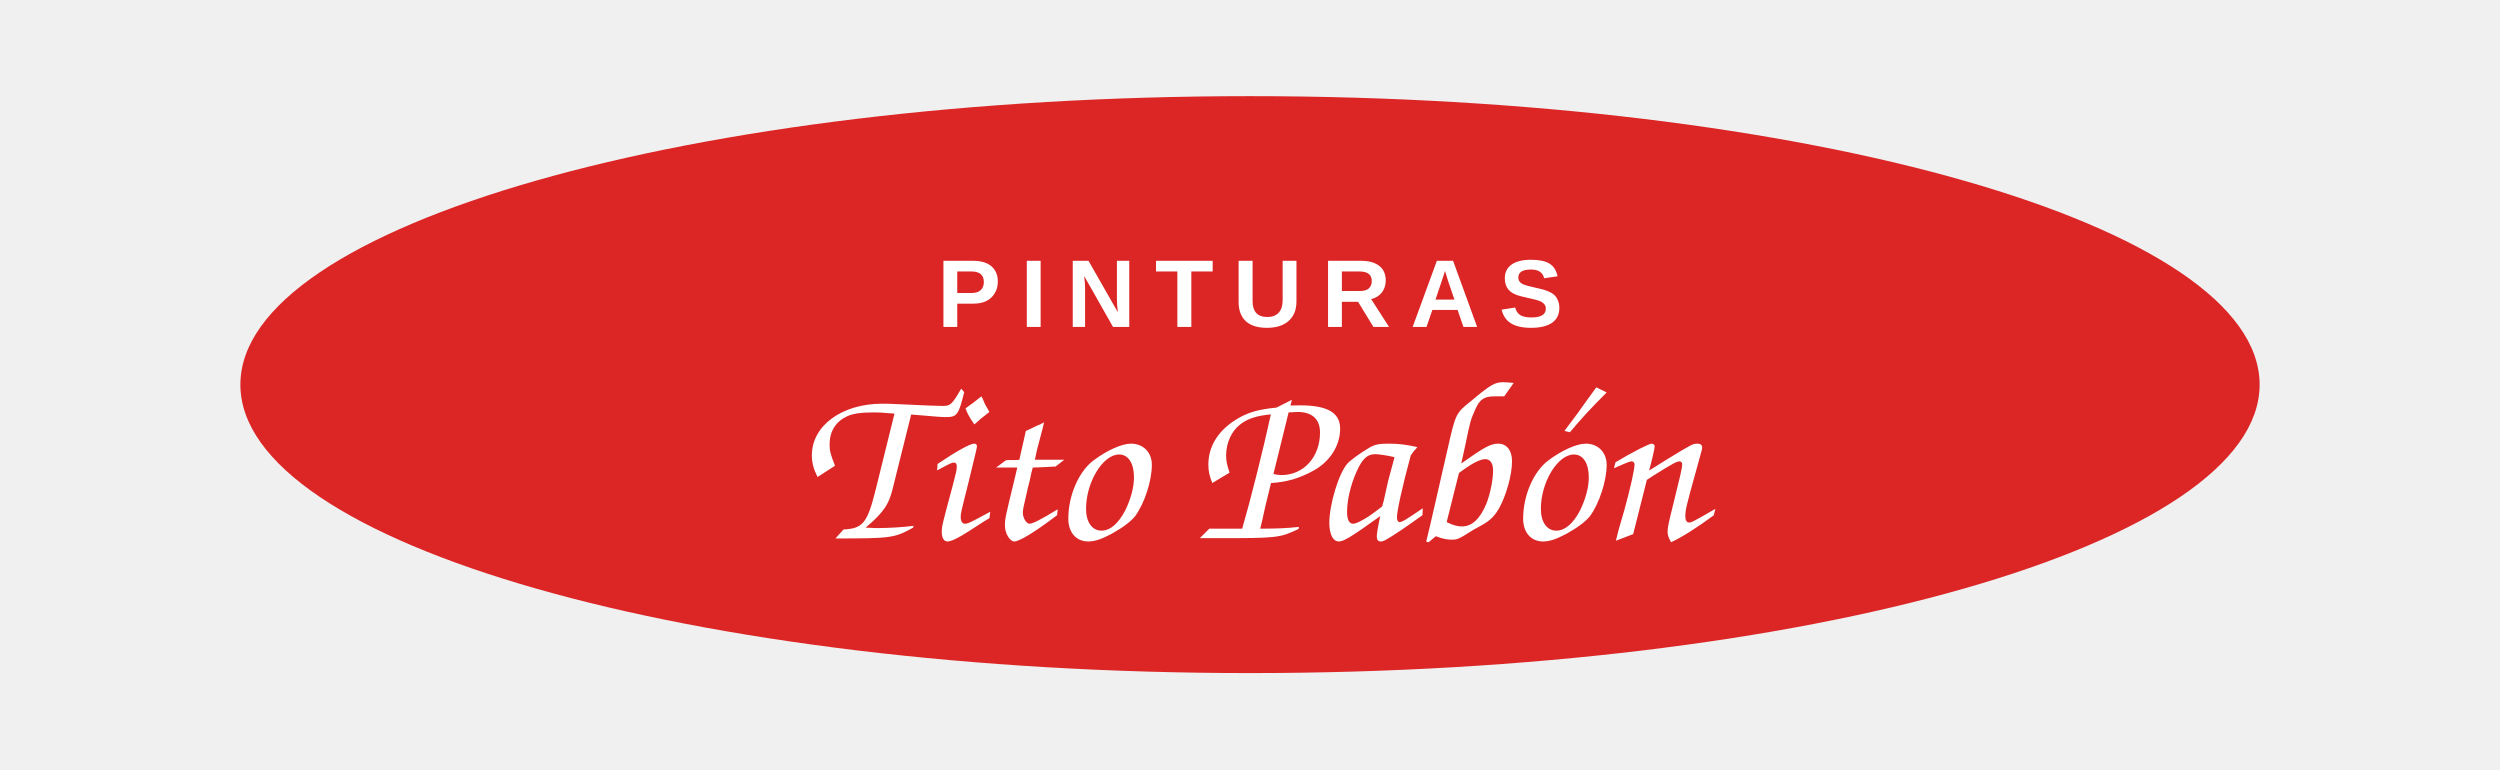
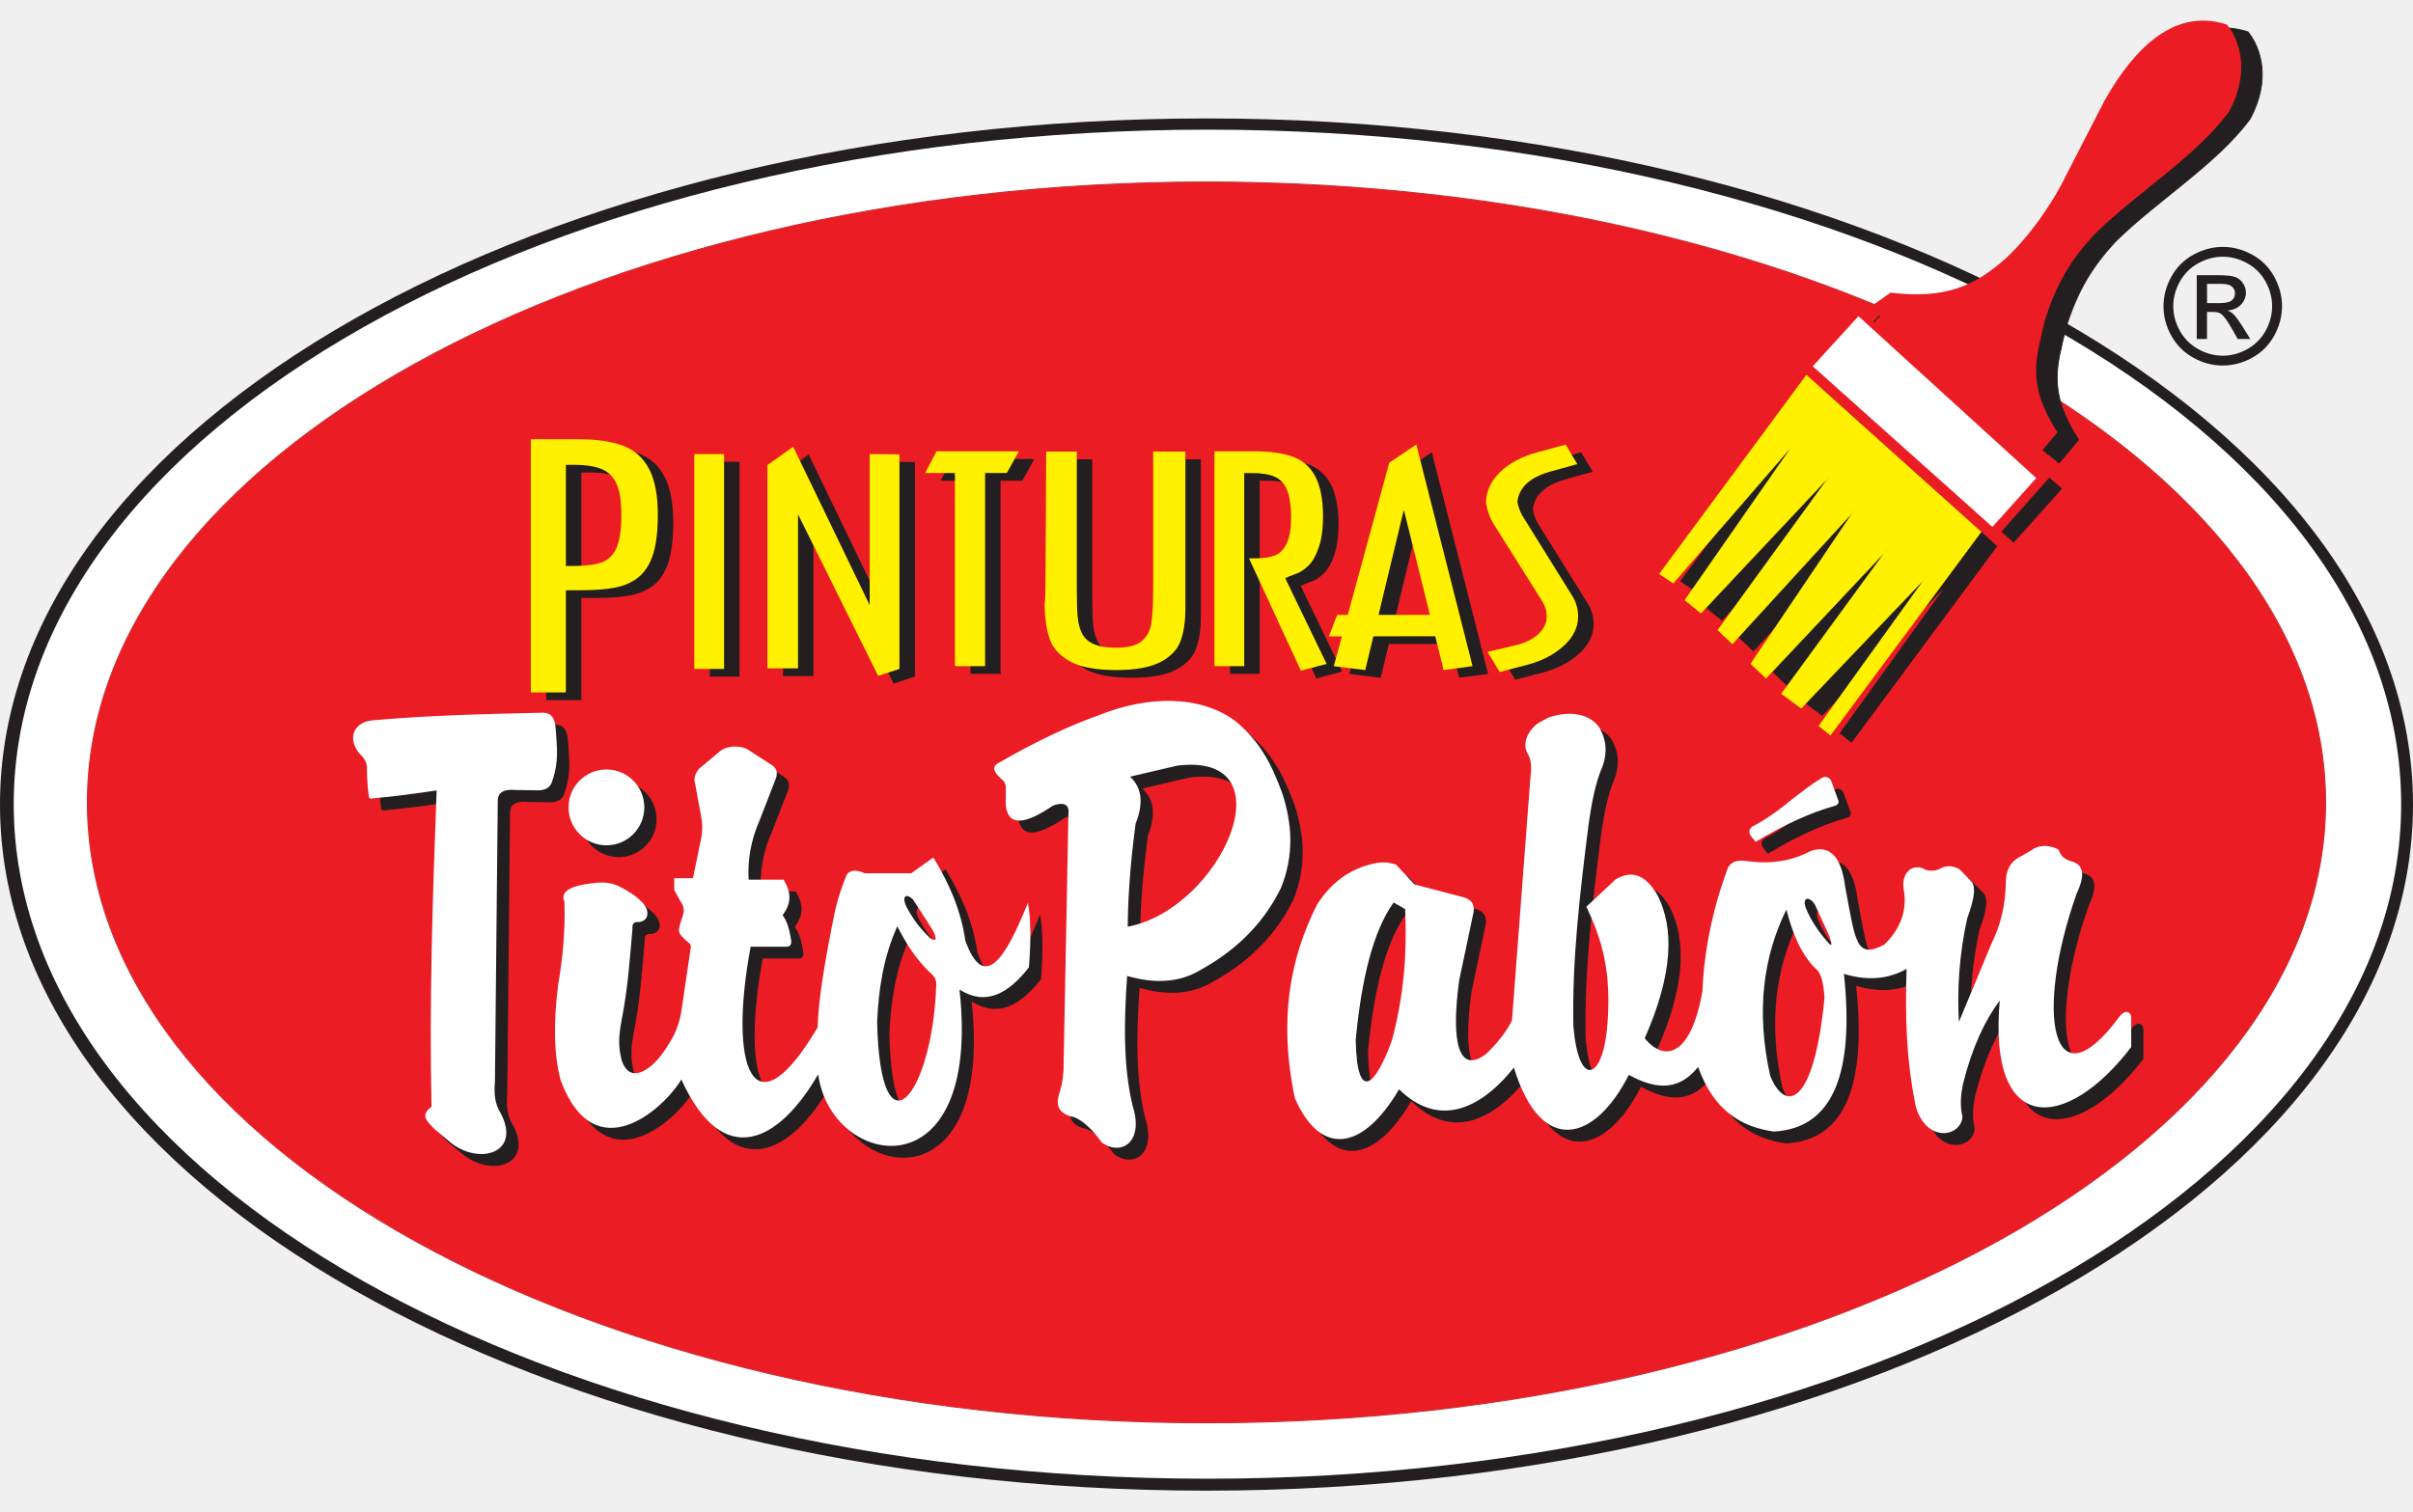
- <svg xmlns="http://www.w3.org/2000/svg" viewBox="0 0 260 80">
-   <ellipse cx="130" cy="40" rx="105" ry="30" fill="#DC2626" />
-   <text x="130" y="34" font-family="Arial, sans-serif" font-weight="800" font-size="10" fill="#FFF" letter-spacing="2" text-anchor="middle">PINTURAS</text>
-   <text x="130" y="56" font-family="'Brush Script MT', cursive, sans-serif" font-size="24" fill="#FFF" text-anchor="middle">Tito Pabón</text>
+ <svg xmlns="http://www.w3.org/2000/svg" version="1.1" id="Layer_1" x="0px" y="0px" viewBox="0 0 600 375.9" style="enable-background:new 0 0 600 375.9;" xml:space="preserve">
+   <style type="text/css"> .st0{fill-rule:evenodd;clip-rule:evenodd;fill:#FFFFFF;} .st1{fill:#231F20;} .st2{fill-rule:evenodd;clip-rule:evenodd;fill:#EC1C24;} .st3{fill:none;stroke:#CC2D31;stroke-width:0.267;stroke-miterlimit:22.926;} .st4{fill-rule:evenodd;clip-rule:evenodd;fill:#231F20;} .st5{fill:none;stroke:#231F20;stroke-width:0.216;stroke-miterlimit:22.926;} .st6{fill-rule:evenodd;clip-rule:evenodd;fill:#FFF100;} .st7{fill:none;stroke:#FFF100;stroke-width:0.216;stroke-miterlimit:22.926;} .st8{fill:none;stroke:#FFFFFF;stroke-width:0.216;stroke-miterlimit:22.926;} .st9{fill:#FFF100;} </style>
+   <g>
+     <path class="st0" d="M300.24,29.33c163.93,0,296.82,76.22,296.82,170.25c0,94.02-132.89,170.24-296.82,170.24 c-163.93,0-296.83-76.22-296.83-170.24C3.41,105.56,136.3,29.33,300.24,29.33z" />
+     <path class="st1" d="M300,29.45c-165.69,0-300,76.41-300,170.66c0,94.25,134.32,170.66,300,170.66c165.68,0,300-76.41,300-170.66 C600,105.86,465.68,29.45,300,29.45z M300.24,367.8C136.3,367.8,3.41,292.69,3.41,200.03c0-92.66,132.89-167.78,296.83-167.78 c163.93,0,296.82,75.12,296.82,167.78C597.06,292.69,464.17,367.8,300.24,367.8z" />
+     <path class="st2" d="M300,45.27c153.68,0,278.27,69.09,278.27,154.31c0,85.22-124.58,154.31-278.27,154.31 S21.73,284.8,21.73,199.58C21.73,114.36,146.32,45.27,300,45.27z" />
+     <path class="st3" d="M300,45.27c153.68,0,278.26,69.09,278.26,154.31c0,85.22-124.58,154.31-278.26,154.31 c-153.69,0-278.27-69.09-278.27-154.31C21.73,114.36,146.32,45.27,300,45.27z" />
+     <path class="st4" d="M500.7,134.83l11.89-13.29l-9.61-8.17l2.97-3.02l6.06,4.79l4.82-5.76c-7.89-12.36-5.19-18.54-3.24-27.49 c2.78-9.08,6.45-15.49,12.72-22.08c10.22-10.03,24.93-19.03,33.22-30.27c5.21-9.81,2.69-17.55-0.56-21.61 c-11.24-3.68-21.4,2.91-30.48,18.96l-9.57,18.64c-3.58,7.35-10.53,17.31-17.3,22.53c-5.66,4.43-12.37,8.24-26.27,6.54l-4.03,2.82 l2.17,2.18l-2.33,2.49l-3.85-3.51l-13.17,14.43L500.7,134.83z" />
+     <path class="st5" d="M500.7,134.83l11.89-13.29l-9.61-8.17l2.97-3.02l6.06,4.79l4.82-5.76c-7.89-12.36-5.19-18.54-3.24-27.49 c2.78-9.08,6.45-15.49,12.72-22.08c10.22-10.03,24.93-19.03,33.22-30.27c5.21-9.81,2.69-17.55-0.56-21.61 c-11.24-3.68-21.4,2.91-30.48,18.96l-9.57,18.64c-3.58,7.35-10.53,17.31-17.3,22.53c-5.66,4.43-12.37,8.24-26.27,6.54l-4.03,2.82 l2.17,2.18l-2.33,2.49l-3.85-3.51l-13.17,14.43L500.7,134.83z" />
+     <polygon class="st4" points="417.93,144.56 453.13,96.94 496.48,135.86 460.36,184.61 457.57,182.37 484.36,145.12 453.1,177.9 448.26,174.36 474.69,138.23 444.35,170.45 440.63,166.91 466.5,128.55 435.98,161.88 432.45,158.53 460.54,119.79 428.17,154.25 424.26,151.08 451.61,111.79 421.28,146.8 " />
+     <polygon class="st5" points="417.93,144.56 453.13,96.94 496.48,135.86 460.36,184.61 457.57,182.37 484.36,145.12 453.1,177.9 448.26,174.36 474.69,138.23 444.35,170.45 440.63,166.91 466.5,128.55 435.98,161.88 432.45,158.53 460.54,119.79 428.17,154.25 424.26,151.08 451.61,111.79 421.28,146.8 " />
+     <polygon class="st4" points="456.13,92.92 467.35,80.62 511.4,120.74 500.64,132.73 " />
+     <polygon class="st5" points="456.13,92.92 467.35,80.62 511.4,120.74 500.64,132.73 " />
+     <path class="st2" d="M496.44,133.6l13.2-14.88l-4.23-3.92l6.18-7.23c-7.89-12.36-5.19-18.54-3.24-27.48 c2.78-9.08,6.45-15.49,12.72-22.08C531.29,47.97,546,38.97,554.3,27.73c5.21-9.81,2.7-17.55-0.56-21.61 c-11.24-3.68-21.4,2.92-30.47,18.96l-9.58,18.64c-3.57,7.36-10.53,17.31-17.3,22.53c-5.66,4.42-12.37,8.24-26.28,6.54l-4.03,2.82 l2.17,2.18l-2.33,2.49l-3.85-3.51l-13.17,14.43L496.44,133.6z" />
+     <polygon class="st6" points="412.7,142.74 449.18,93.39 492.53,132.31 455.13,182.78 452.34,180.55 479.13,143.3 447.87,176.08 443.04,172.54 469.46,136.41 439.13,168.63 435.41,165.09 461.27,126.73 430.75,160.07 427.22,156.71 455.32,117.97 422.94,152.43 419.03,149.26 446.39,109.96 416.05,144.98 " />
+     <polygon class="st7" points="412.7,142.74 449.18,93.39 492.53,132.31 455.13,182.78 452.34,180.55 479.13,143.3 447.87,176.08 443.04,172.54 469.46,136.41 439.13,168.63 435.41,165.09 461.27,126.73 430.75,160.07 427.22,156.71 455.32,117.97 422.94,152.43 419.03,149.26 446.39,109.96 416.05,144.98 " />
+     <polygon class="st0" points="450.9,91.1 462.12,78.8 506.17,118.92 495.41,130.91 " />
+     <polygon class="st8" points="450.9,91.1 462.12,78.8 506.17,118.92 495.41,130.91 " />
+     <path class="st1" d="M144.55,142.69h1.91c3.04,0,5.4-0.31,7.07-0.94c1.65-0.63,2.87-1.84,3.65-3.66c0.77-1.81,1.16-4.53,1.16-8.14 c0-3.26-0.37-5.76-1.14-7.55c-0.75-1.78-1.97-3.05-3.64-3.77c-1.65-0.74-3.95-1.11-6.89-1.11h-2.12V142.69z M144.55,174.14h-8.72 v-62.97h11.78c4.56,0,8.25,0.53,11.1,1.59c2.85,1.06,5.01,2.97,6.48,5.7c1.47,2.74,2.22,6.56,2.22,11.48 c0,4.06-0.39,7.32-1.16,9.79c-0.79,2.46-1.95,4.34-3.52,5.65c-1.55,1.31-3.5,2.19-5.79,2.66c-2.3,0.46-5.2,0.7-8.74,0.7h-3.65 V174.14z" />
+     <rect x="176.49" y="114.86" class="st1" width="7.4" height="53.44" />
+     <polygon class="st1" points="222.19,170.02 202.28,129.83 202.28,168.16 194.68,168.16 194.68,117.56 201.08,113.04 220.1,152.43 220.1,114.86 227.5,114.93 227.5,168.3 " />
+     <polygon class="st1" points="248.8,119.56 248.8,167.6 241.3,167.6 241.3,119.56 233.9,119.56 236.71,114.17 257.2,114.17 254.2,119.56 " />
+     <path class="st1" d="M298.6,114.23V148v5.26c0,3.18-0.38,5.85-1.17,8.01c-0.77,2.17-2.42,3.93-4.95,5.28 c-2.53,1.35-6.23,2.03-11.1,2.03c-5.07,0-8.88-0.72-11.45-2.14c-2.57-1.44-4.25-3.27-5.05-5.52c-0.78-2.25-1.22-5.08-1.3-8.49 c0.15-1.14,0.22-2.72,0.22-4.71l0.2-33.48h7.6v34.02c0,3.05,0.07,5.38,0.2,6.99c0.15,1.62,0.5,3,1.08,4.18 c0.58,1.18,1.55,2.07,2.9,2.68c1.37,0.61,3.23,0.93,5.6,0.93c2.93,0,5.05-0.54,6.35-1.64c1.32-1.1,2.11-2.61,2.42-4.54 c0.28-1.94,0.43-4.89,0.43-8.86v-33.75H298.6z" />
+     <path class="st1" d="M324.42,145.29l-1,0.43l10.3,21.34l-6.4,1.68l-12.9-27.95h1.7c1.95,0,3.55-0.26,4.8-0.75 c1.23-0.5,2.21-1.53,2.92-3.07c0.72-1.55,1.07-3.84,1.07-6.85c-0.08-2.76-0.43-4.89-1.07-6.41c-0.62-1.51-1.62-2.59-2.98-3.2 c-1.37-0.62-3.25-0.93-5.63-0.93h-2v48.04h-7.4v-53.44h10.02c3.88,0,7.05,0.45,9.49,1.34c2.43,0.9,4.26,2.51,5.51,4.82 c1.27,2.3,1.92,5.57,1.98,9.78c0,3.18-0.33,5.77-1.02,7.8c-0.67,2.01-1.48,3.51-2.43,4.49c-0.97,0.99-1.93,1.69-2.93,2.08 C325.45,144.88,324.77,145.15,324.42,145.29" />
+     <path class="st1" d="M361.28,160.16l-26.99,0.04l2.04-5.35h23.68L361.28,160.16z M352.92,128.72l-9.6,39.87l-7.82-0.97L349.31,117 l6.72-4.51l13.99,55.12l-7.2,0.97L352.92,128.72z" />
+     <path class="st1" d="M393.15,112.5l2.9,4.84l-6.98,1.94c-4.87,1.44-7.52,3.91-7.92,7.42c0.2,1.15,0.6,2.29,1.2,3.41l12.28,19.74 c1.08,1.63,1.62,3.43,1.62,5.42c0,2.74-1.23,5.21-3.7,7.41c-2.47,2.19-5.53,3.74-9.22,4.67l-6.58,1.72l-3-4.99l6.72-1.59 c2.45-0.55,4.4-1.48,5.83-2.79c1.43-1.31,2.15-2.77,2.15-4.41c0-1.27-0.33-2.47-1-3.6l-12.28-19.55c-1.01-1.74-1.62-3.56-1.81-5.42 c0.1-2.73,1.28-5.2,3.55-7.4c2.28-2.21,5.38-3.84,9.35-4.93L393.15,112.5z" />
+     <path class="st9" d="M140.71,140.78h1.91c3.04,0,5.4-0.31,7.07-0.94c1.65-0.62,2.87-1.84,3.65-3.66c0.76-1.81,1.16-4.53,1.16-8.14 c0-3.26-0.37-5.76-1.14-7.55c-0.75-1.78-1.97-3.05-3.64-3.77c-1.65-0.73-3.95-1.1-6.89-1.1h-2.12V140.78z M140.71,172.22h-8.72 v-62.97h11.78c4.56,0,8.25,0.53,11.1,1.59c2.85,1.06,5.01,2.97,6.48,5.71c1.47,2.74,2.22,6.56,2.22,11.47 c0,4.06-0.39,7.32-1.16,9.79c-0.79,2.46-1.95,4.34-3.52,5.65c-1.55,1.31-3.5,2.19-5.79,2.66c-2.3,0.46-5.21,0.69-8.74,0.69h-3.65 V172.22z" />
+     <rect x="172.64" y="112.94" class="st9" width="7.4" height="53.44" />
+     <polygon class="st9" points="218.35,168.1 198.43,127.92 198.43,166.24 190.83,166.24 190.83,115.65 197.23,111.13 216.25,150.51 216.25,112.94 223.65,113.01 223.65,166.38 " />
+     <polygon class="st9" points="244.95,117.64 244.95,165.69 237.45,165.69 237.45,117.64 230.05,117.64 232.86,112.25 253.35,112.25 250.35,117.64 " />
+     <path class="st9" d="M294.75,112.32v33.77v5.26c0,3.18-0.38,5.85-1.17,8c-0.76,2.17-2.42,3.93-4.95,5.28 c-2.53,1.35-6.24,2.03-11.1,2.03c-5.07,0-8.89-0.72-11.45-2.14c-2.57-1.43-4.25-3.27-5.05-5.52c-0.78-2.25-1.22-5.08-1.3-8.49 c0.15-1.14,0.22-2.71,0.22-4.71l0.2-33.48h7.6v34.02c0,3.05,0.06,5.38,0.2,6.99c0.15,1.62,0.5,3,1.08,4.18 c0.58,1.18,1.55,2.07,2.9,2.68c1.37,0.61,3.23,0.92,5.6,0.92c2.93,0,5.05-0.54,6.35-1.64c1.32-1.1,2.12-2.61,2.42-4.54 c0.29-1.94,0.44-4.89,0.44-8.86v-33.75H294.75z" />
+     <path class="st9" d="M320.57,143.37l-1,0.43l10.3,21.34l-6.4,1.68l-12.9-27.94h1.7c1.95,0,3.55-0.26,4.8-0.75 c1.23-0.5,2.22-1.53,2.92-3.07c0.72-1.55,1.07-3.84,1.07-6.85c-0.08-2.76-0.43-4.89-1.07-6.41c-0.62-1.51-1.61-2.59-2.98-3.2 c-1.37-0.62-3.25-0.94-5.63-0.94h-2v48.04h-7.4v-53.44h10.02c3.88,0,7.05,0.45,9.48,1.34c2.43,0.9,4.27,2.51,5.52,4.82 c1.27,2.3,1.92,5.57,1.98,9.79c0,3.17-0.33,5.77-1.02,7.8c-0.67,2.01-1.48,3.51-2.43,4.49c-0.97,0.99-1.93,1.69-2.93,2.08 C321.61,142.97,320.92,143.23,320.57,143.37" />
+     <path class="st9" d="M357.43,158.25l-26.99,0.04l2.04-5.35h23.68L357.43,158.25z M349.07,126.8l-9.6,39.87l-7.82-0.97l13.8-50.62 l6.72-4.51l13.99,55.12l-7.2,0.97L349.07,126.8z" />
+     <path class="st9" d="M389.3,110.59l2.9,4.84l-6.98,1.94c-4.86,1.43-7.52,3.91-7.92,7.42c0.2,1.16,0.6,2.29,1.2,3.41l12.28,19.74 c1.08,1.63,1.62,3.43,1.62,5.42c0,2.74-1.24,5.21-3.7,7.4c-2.47,2.19-5.53,3.74-9.22,4.66l-6.58,1.72l-3-4.99l6.72-1.6 c2.45-0.55,4.4-1.48,5.83-2.79c1.44-1.31,2.15-2.77,2.15-4.41c0-1.27-0.33-2.47-1-3.61l-12.28-19.54 c-1.02-1.74-1.62-3.56-1.82-5.42c0.1-2.72,1.28-5.2,3.55-7.4c2.28-2.21,5.39-3.85,9.35-4.93L389.3,110.59z" />
+     <path class="st4" d="M110.35,278.23c-0.59-25.5,0.27-52.39,1.27-78.68c-5.04,0.76-10.09,1.44-15.13,1.91 c-1.37,0.11-1.64,0.44-1.79-0.84c-0.21-1.79-0.41-4.03-0.41-6.4c0.09-1.57-0.7-2.78-1.75-3.7c-3.38-4.04-1.39-8.06,3.34-8.4 c13.11-1.18,27.48-1.57,41.62-1.86c2.15-0.2,3.55,0.75,3.73,3.98c0.31,4.7,0.82,8.05-0.78,12.75c-0.34,1.66-1.58,2.51-3.38,2.56 l-5.84-0.08c-2.77-0.26-4.41,0.49-4.4,2.73l-0.7,69.83c-0.28,2.9-0.02,5.6,1.45,7.87c5.21,10.03-5.62,13.01-12.71,7.06l-3.69-3.09 C108.92,281.59,107.59,280.27,110.35,278.23" />
+     <path class="st4" d="M153.84,194.34c5.2,0,9.42,4.22,9.42,9.43c0,5.2-4.21,9.43-9.42,9.43c-5.2,0-9.42-4.22-9.42-9.43 C144.42,198.56,148.64,194.34,153.84,194.34" />
+     <path class="st4" d="M234.25,236.21c1.3,0.93,2.07,0.77,0.82-1.74c-1.62-2.59-3.1-4.84-5.06-7.87c-1.94-1.73-2.78-0.37-1.47,2.1 C230.26,231.82,231.84,233.88,234.25,236.21 M226.18,233.33c2.28,4.59,4.88,8.36,8.05,11.47c1.35,1.1,1.74,2.13,1.63,3.16 c-0.9,27.32-13.93,43.72-14.71,9.13C221.52,249.03,222.7,241.07,226.18,233.33z M143.39,227.16c-0.71-1.28,0.07-2.4,1.16-3.02 c1.48-0.91,4.17-1.35,7.09-1.65c2.56-0.2,4.39,0.37,5.96,1.22c3.24,1.75,5.57,3.56,6.29,5.46c0.49,1.7-0.26,2.88-1.85,3.12 c-1.46-0.08-1.8,0.47-1.72,1.6c-0.66,7.42-1.11,14.67-2.73,22.92c-0.8,4.4-0.79,6.66,0.05,9.92c1.23,3.6,3.6,4,6.65,1.86 c1.89-1.36,3.76-3.73,5.29-6.39c1.9-2.96,2.63-5.85,3.05-8.85l2.11-14.37c0.06-0.38,0.13-0.92-0.16-1.26 c-3.58-3.02-3.04-2.94-1.66-7.39c0.35-1.21-0.05-2.37-0.64-3.08l-1.6-2.92v-2.94h4.65l2.03-9.83c0.41-2.1,0.33-4.08-0.07-5.98 l-1.47-7.97c-0.38-1.36,0.28-2.61,1.14-3.55l5.38-4.5c1.79-1.08,4.09-1.25,6.28-0.4l6.45,4.15c0.9,0.62,1.38,1.53,0.97,3.06 l-4.11,10.56c-2.25,5.09-3.02,10.02-2.75,14.81h7.2h1.49c0.18,0.32,0.36,0.64,0.52,0.97c1.14,2.28,1.57,4.73-0.77,7.85 c1.12,1.53,1.63,3.29,2.14,6.33c0.08,1.14-0.39,1.39-0.92,1.51h-9.18c-5.54,29.64,0.42,47.46,16.65,20.1 c0.19-7.26,2.01-17.6,4.29-28.8c0.75-3.41,1.79-6.38,2.94-9.19c0.82-1.21,2.33-1.33,4.53-0.37h11.51l5.51-3.92 c3.84,6.26,6.84,12.98,7.96,20.71c4.68,12.9,10.03,4.34,15.55-9.43c0.68,3.55,0.84,8.75,0.25,16.06 c-5.12,6.52-10.69,9.69-17.26,5.52c5.65,51.31-31.95,44.65-35.14,21.08c-9.7,16.83-23.64,24.17-34.02,1.28 c-4.18,7.11-21.48,23.02-30.02,0.19c-1.81-6.78-1.73-14.9-0.62-23.78C143.03,240.95,143.65,234.05,143.39,227.16z" />
+     <path class="st4" d="M283.47,233.47c0.06-6.05,0.44-14.16,1.96-25.64c2.02-5.08,1.57-8.97-1.37-11.69l11.76-2.75 C324.03,189.91,306.77,229,283.47,233.47 M253.16,198.69c-0.05-0.73-0.33-1.31-0.82-1.74c-2-1.66-2.86-3.12-1.19-4.12 c9.53-5.51,17.92-9.44,25.36-12.07c11.83-4.73,25.05-5.09,33.98,1.72c5.75,4.96,8.57,10.01,11.45,17.85 c2.4,7.49,2.99,15.23-0.36,23.51c-3.93,7.99-10.2,14.93-19.89,20.31c-5.42,3.3-11.61,3.49-18.33,1.55 c-0.87,11.87-0.9,23.04,1.37,32.29c2.89,9.12-2.89,12.56-7.66,9.15c-2.21-3.09-4.49-5.33-6.84-6.31c-3.96-0.79-4.64-2.92-3.83-5.67 c0.95-2.59,1.22-5.67,1.19-8.96l1.19-61.84c-0.27-1.71-2.04-1.76-3.92-1c-6.54,4.46-10.99,5.39-11.68,0V198.69z" />
+     <path class="st4" d="M457.2,236.92c1.49,1.73,1.48,1.29,0.77-1.05l-3.69-8.02c-1.62-2.32-3.28-1.49-2.09,1.21 C453.33,231.81,455.06,234.42,457.2,236.92 M447.24,229.19c1.45,5.58,3.41,10.78,7.19,14.61c1.14,0.78,2.01,2.74,2.29,7.31 c-2.65,27.31-9.82,28.55-13.51,19.41C439.62,254.27,441.54,240.78,447.24,229.19z M349.58,227.44c0.95,0.54,1.91,1.09,2.87,1.64 c0.46,10.38-0.19,21.1-3.28,32.57c-3.98,11.18-8.69,16.03-9.02,0C341.6,246.2,344.58,234.39,349.58,227.44z M325.01,276.05 c-4.1-19.51-1.15-34.91,5.55-48.13c3.98-6.23,9.11-9.27,14.93-10.36c2.31-0.3,3.58,0.11,4.67,0.43l4.63,4.94l12.34,3.24 c1.79,0.55,2.63,1.74,2.31,3.71l-3.55,16.83c-2.19,15.7-0.06,23.65,6.77,18.32c2.65-2.58,4.87-5.3,6.34-8.28l4.59-60.53 c0.33-2.35,0.22-4.49-0.89-6.18c-0.79-1.64-0.49-4.58,2.62-7.1l2.62-1.45c5.34-1.91,10.2-1.01,12.65,2.22 c1.94,3.22,2.15,6.53,0.93,9.88c-1.81,4.1-2.8,9.44-3.55,15.13c-2.06,16.42-4.03,32.85-3.7,49.41c1.26,15.24,7.02,13.65,8.33,1.08 c1.48-14.86-1.55-23.16-5.09-30.72l7.25-6.79c3.61-2.13,7.14-1.78,10.49,4.01c3.98,8.07,3.96,19.13-3.24,35.51 c4.9,5.95,11.48,4.62,14.35-11.73c0.42-10.17,2.57-20.4,6.15-30.18c0.56-1.71,2.01-2.46,4.34-2.24c5.64,0.86,11.16,0.39,16.51-2.47 c4.68-1.52,7.51,1.41,8.49,8.8c2.61,14.07,2.76,18.16,9.73,14.54c4.5-4.35,5.75-9.14,4.77-14.23c-0.31-2.49,1.09-5.76,4.62-4.88 c1.2,0.98,3.59,0.89,4.94-0.06c1.49-0.59,2.98-0.44,4.47,0.46l3.09,3.24c0.67,1.24,0.76,3.39-1.24,8.8 c-2.08,9.14-2.55,18.19-2.1,25.85l8.12-19.52c2.44-4.94,3.48-10.05,3.55-15.29c0.02-2.71,0.93-5.01,3.76-6.39l2.44-1.4 c1.84-1.45,4.35-1.55,6.87-0.3c0.75,1.79,1.21,2.25,3.3,3c3,0.74,3.4,3.42,1.21,8.02c-10.5,29.64-6.2,53.43,10.65,30.57 c1.06-1.43,2.52-1.7,2.93,0v7.57c-16.14,21.11-35.68,22.25-32.69-11.57c-3.7,4.94-6.83,11.57-9.13,20.7 c-0.54,2.66-0.82,5.34-0.14,8.17c-0.25,4.95-8.75,6.76-11.57-2.32c-2.38-11.61-2.73-22.11-2.32-34.42 c-4.58,2.6-9.78,3.01-15.58,1.24c2.57,24.23-2.41,38.4-17.43,39.22c-8.18-1.15-15-5.3-18.82-16.06c-4.48,5.53-9.8,6.05-17.24,1.96 c-8.32,16.5-21.74,20.5-28.57-1.81c-8.47,10.62-18.84,14.95-28.54,5.4C341.57,289.79,331.12,290.24,325.01,276.05z" />
+     <path class="st4" d="M438.83,208.51c3.51-1.75,6.94-4.35,10.34-7.14c2.23-1.7,4.45-3.47,6.91-4.92c0.79-0.47,1.53-0.31,2.21,0.48 l1.95,5.34c0,0.39-0.13,0.83-0.9,1.11c-6.16,1.7-12.78,4.77-19.77,8.99l-1.37-1.8C438.01,209.94,437.75,209.29,438.83,208.51" />
+     <path class="st0" d="M150.79,191.39c5.2,0,9.42,4.22,9.42,9.43c0,5.21-4.21,9.43-9.42,9.43c-5.2,0-9.42-4.22-9.42-9.43 C141.37,195.61,145.58,191.39,150.79,191.39" />
+     <path class="st0" d="M107.3,275.28c-0.59-25.5,0.27-52.39,1.27-78.68c-5.05,0.76-10.09,1.44-15.13,1.91 c-1.37,0.11-1.63,0.44-1.79-0.84c-0.21-1.79-0.41-4.03-0.41-6.41c0.09-1.57-0.7-2.77-1.76-3.7c-3.38-4.04-1.39-8.06,3.34-8.41 c13.11-1.18,27.48-1.57,41.62-1.86c2.15-0.2,3.55,0.75,3.73,3.98c0.32,4.7,0.82,8.05-0.78,12.75c-0.34,1.66-1.58,2.51-3.38,2.56 l-5.84-0.08c-2.77-0.26-4.41,0.49-4.4,2.73l-0.7,69.83c-0.28,2.9-0.02,5.6,1.45,7.87c5.22,10.03-5.62,13.02-12.71,7.07l-3.69-3.1 C105.87,278.63,104.53,277.32,107.3,275.28" />
+     <path class="st0" d="M231.19,233.26c1.31,0.93,2.07,0.77,0.83-1.74c-1.62-2.59-3.1-4.84-5.06-7.87c-1.94-1.73-2.78-0.37-1.47,2.1 C227.2,228.87,228.79,230.93,231.19,233.26 M223.12,230.38c2.28,4.59,4.87,8.36,8.05,11.47c1.35,1.1,1.74,2.13,1.63,3.16 c-0.91,27.32-13.93,43.71-14.7,9.13C218.46,246.08,219.65,238.12,223.12,230.38z M140.34,224.21c-0.7-1.29,0.08-2.4,1.16-3.02 c1.48-0.92,4.18-1.35,7.09-1.65c2.56-0.2,4.39,0.37,5.96,1.22c3.23,1.75,5.57,3.55,6.29,5.46c0.48,1.7-0.26,2.87-1.85,3.11 c-1.47-0.08-1.8,0.47-1.72,1.6c-0.65,7.42-1.11,14.67-2.72,22.92c-0.8,4.4-0.79,6.65,0.05,9.92c1.23,3.61,3.6,4,6.65,1.86 c1.89-1.35,3.76-3.73,5.3-6.39c1.9-2.96,2.63-5.85,3.05-8.85l2.11-14.37c0.06-0.38,0.13-0.92-0.16-1.26 c-3.58-3.02-3.04-2.93-1.66-7.39c0.35-1.2-0.05-2.37-0.63-3.08l-1.61-2.92v-2.94h4.65l2.03-9.83c0.4-2.1,0.33-4.08-0.07-5.97 l-1.47-7.97c-0.38-1.36,0.28-2.61,1.14-3.54l5.38-4.5c1.78-1.07,4.09-1.25,6.28-0.4l6.45,4.15c0.89,0.62,1.38,1.53,0.96,3.06 l-4.1,10.56c-2.25,5.09-3.02,10.02-2.75,14.81h7.2h1.5c0.18,0.32,0.36,0.64,0.52,0.97c1.14,2.28,1.57,4.73-0.77,7.86 c1.12,1.53,1.63,3.29,2.15,6.33c0.07,1.14-0.39,1.39-0.92,1.51h-9.18c-5.54,29.64,0.42,47.46,16.65,20.1 c0.19-7.26,2.01-17.6,4.29-28.8c0.75-3.41,1.79-6.38,2.94-9.19c0.82-1.21,2.33-1.33,4.53-0.37h11.51l5.51-3.92 c3.84,6.26,6.84,12.98,7.96,20.71c4.68,12.89,10.03,4.33,15.55-9.44c0.68,3.55,0.84,8.75,0.25,16.06 c-5.12,6.52-10.69,9.69-17.26,5.51c5.65,51.31-31.95,44.65-35.14,21.08c-9.71,16.83-23.64,24.17-34.02,1.28 c-4.19,7.11-21.48,23.02-30.02,0.19c-1.8-6.78-1.73-14.9-0.61-23.78C139.98,238,140.59,231.1,140.34,224.21z" />
+     <path class="st0" d="M280.41,230.51c0.06-6.05,0.44-14.16,1.96-25.64c2.03-5.08,1.57-8.97-1.37-11.69l11.76-2.75 C320.97,186.95,303.72,226.04,280.41,230.51 M250.1,195.74c-0.05-0.73-0.33-1.32-0.82-1.74c-2-1.66-2.86-3.12-1.19-4.12 c9.53-5.51,17.92-9.44,25.36-12.07c11.83-4.73,25.05-5.09,33.97,1.72c5.76,4.96,8.57,10.01,11.45,17.85 c2.39,7.49,2.99,15.23-0.37,23.51c-3.93,7.99-10.2,14.93-19.89,20.31c-5.42,3.3-11.61,3.49-18.34,1.55 c-0.87,11.87-0.9,23.04,1.37,32.29c2.89,9.12-2.89,12.56-7.66,9.15c-2.22-3.09-4.49-5.32-6.84-6.31c-3.96-0.78-4.64-2.92-3.83-5.67 c0.95-2.59,1.22-5.67,1.19-8.96l1.19-61.83c-0.28-1.71-2.04-1.76-3.92-1.01c-6.54,4.46-10.98,5.39-11.68,0V195.74z" />
+     <path class="st0" d="M454.15,233.97c1.49,1.73,1.48,1.28,0.77-1.05l-3.69-8.02c-1.62-2.32-3.28-1.49-2.09,1.2 C450.28,228.86,452.01,231.47,454.15,233.97 M444.19,226.24c1.45,5.58,3.41,10.78,7.19,14.62c1.14,0.78,2.01,2.74,2.29,7.3 c-2.65,27.31-9.82,28.56-13.51,19.41C436.57,251.32,438.49,237.83,444.19,226.24z M346.53,224.48c0.96,0.55,1.91,1.1,2.87,1.64 c0.46,10.38-0.19,21.1-3.28,32.58c-3.98,11.18-8.69,16.02-9.02,0C338.55,243.25,341.52,231.44,346.53,224.48z M321.96,273.1 c-4.1-19.51-1.15-34.91,5.55-48.13c3.98-6.23,9.1-9.27,14.93-10.36c2.31-0.3,3.58,0.11,4.67,0.43l4.63,4.94l12.34,3.24 c1.8,0.55,2.63,1.74,2.32,3.7l-3.55,16.83c-2.19,15.7-0.06,23.65,6.77,18.32c2.65-2.58,4.87-5.31,6.34-8.28l4.59-60.53 c0.34-2.35,0.22-4.49-0.89-6.18c-0.79-1.64-0.49-4.58,2.62-7.1l2.62-1.45c5.34-1.91,10.2-1.01,12.65,2.22 c1.94,3.22,2.14,6.52,0.92,9.88c-1.81,4.11-2.79,9.44-3.55,15.13c-2.06,16.42-4.03,32.85-3.7,49.41 c1.26,15.24,7.02,13.65,8.33,1.08c1.48-14.85-1.55-23.16-5.09-30.72l7.25-6.79c3.61-2.12,7.14-1.78,10.49,4.01 c3.99,8.07,3.96,19.13-3.24,35.51c4.9,5.95,11.48,4.62,14.35-11.73c0.42-10.17,2.57-20.4,6.15-30.18c0.56-1.72,2-2.46,4.34-2.25 c5.64,0.86,11.16,0.39,16.51-2.47c4.68-1.53,7.51,1.41,8.48,8.8c2.61,14.08,2.76,18.16,9.73,14.54c4.5-4.35,5.75-9.13,4.77-14.22 c-0.31-2.49,1.09-5.76,4.63-4.88c1.2,0.98,3.59,0.89,4.94-0.06c1.49-0.59,2.98-0.43,4.48,0.47l3.08,3.24 c0.67,1.24,0.76,3.39-1.23,8.8c-2.08,9.14-2.55,18.2-2.1,25.85l8.12-19.52c2.44-4.94,3.48-10.05,3.55-15.28 c0.02-2.71,0.93-5.01,3.76-6.39l2.44-1.4c1.84-1.45,4.34-1.55,6.87-0.3c0.75,1.79,1.21,2.24,3.3,3c3,0.74,3.4,3.42,1.22,8.02 c-10.5,29.64-6.2,53.43,10.65,30.57c1.06-1.43,2.52-1.7,2.93,0v7.57c-16.14,21.11-35.68,22.25-32.69-11.57 c-3.7,4.94-6.83,11.57-9.13,20.69c-0.54,2.65-0.82,5.34-0.14,8.17c-0.25,4.95-8.75,6.76-11.57-2.32 c-2.38-11.61-2.73-22.11-2.32-34.42c-4.58,2.59-9.78,3.01-15.58,1.24c2.57,24.23-2.41,38.4-17.43,39.22 c-8.18-1.15-15-5.3-18.82-16.06c-4.49,5.52-9.8,6.05-17.24,1.96c-8.32,16.5-21.74,20.5-28.58-1.81 c-8.47,10.62-18.84,14.95-28.54,5.4C338.52,286.84,328.07,287.29,321.96,273.1z" />
+     <path class="st0" d="M435.77,205.55c3.51-1.75,6.93-4.36,10.33-7.14c2.23-1.7,4.45-3.47,6.91-4.91c0.8-0.47,1.53-0.31,2.22,0.47 l1.95,5.34c0,0.4-0.13,0.83-0.9,1.11c-6.16,1.7-12.78,4.78-19.77,8.99l-1.37-1.8C434.95,206.99,434.7,206.34,435.77,205.55" />
+     <path class="st1" d="M548.79,75.39h3.11c1.48,0,2.49-0.23,3.03-0.67s0.81-1.03,0.81-1.76c0-0.47-0.13-0.89-0.39-1.26 c-0.26-0.37-0.62-0.65-1.08-0.83c-0.47-0.19-1.32-0.27-2.57-0.27h-2.91V75.39z M546.23,84.31V68.45h5.45 c1.86,0,3.21,0.14,4.04,0.43c0.83,0.29,1.5,0.81,1.99,1.54c0.49,0.73,0.74,1.51,0.74,2.33c0,1.16-0.41,2.17-1.24,3.03 c-0.83,0.86-1.93,1.34-3.3,1.45c0.56,0.24,1.01,0.51,1.35,0.84c0.64,0.63,1.42,1.68,2.35,3.15l1.93,3.1h-3.13l-1.41-2.5 c-1.11-1.96-1.99-3.2-2.67-3.69c-0.47-0.36-1.15-0.55-2.05-0.55h-1.5v6.74H546.23z M552.7,63.85c-2.07,0-4.09,0.54-6.05,1.6 c-1.96,1.06-3.49,2.58-4.6,4.55c-1.11,1.97-1.66,4.03-1.66,6.17c0,2.12,0.55,4.16,1.63,6.1c1.09,1.95,2.61,3.47,4.56,4.56 c1.95,1.09,3.98,1.64,6.11,1.64c2.12,0,4.16-0.55,6.11-1.64c1.95-1.09,3.47-2.61,4.55-4.56c1.08-1.95,1.62-3.98,1.62-6.1 c0-2.14-0.55-4.2-1.65-6.17c-1.1-1.97-2.63-3.49-4.6-4.55C556.77,64.38,554.75,63.85,552.7,63.85z M552.7,61.41 c2.48,0,4.89,0.63,7.25,1.9c2.35,1.27,4.19,3.09,5.51,5.46c1.31,2.36,1.97,4.83,1.97,7.4c0,2.54-0.65,4.98-1.95,7.33 c-1.29,2.35-3.11,4.17-5.45,5.47c-2.34,1.3-4.78,1.95-7.33,1.95c-2.55,0-5-0.65-7.33-1.95c-2.34-1.29-4.16-3.12-5.46-5.47 c-1.31-2.34-1.95-4.78-1.95-7.33c0-2.57,0.66-5.04,1.98-7.4c1.32-2.37,3.16-4.18,5.52-5.46C547.81,62.04,550.23,61.41,552.7,61.41z " />
+   </g>
</svg>
